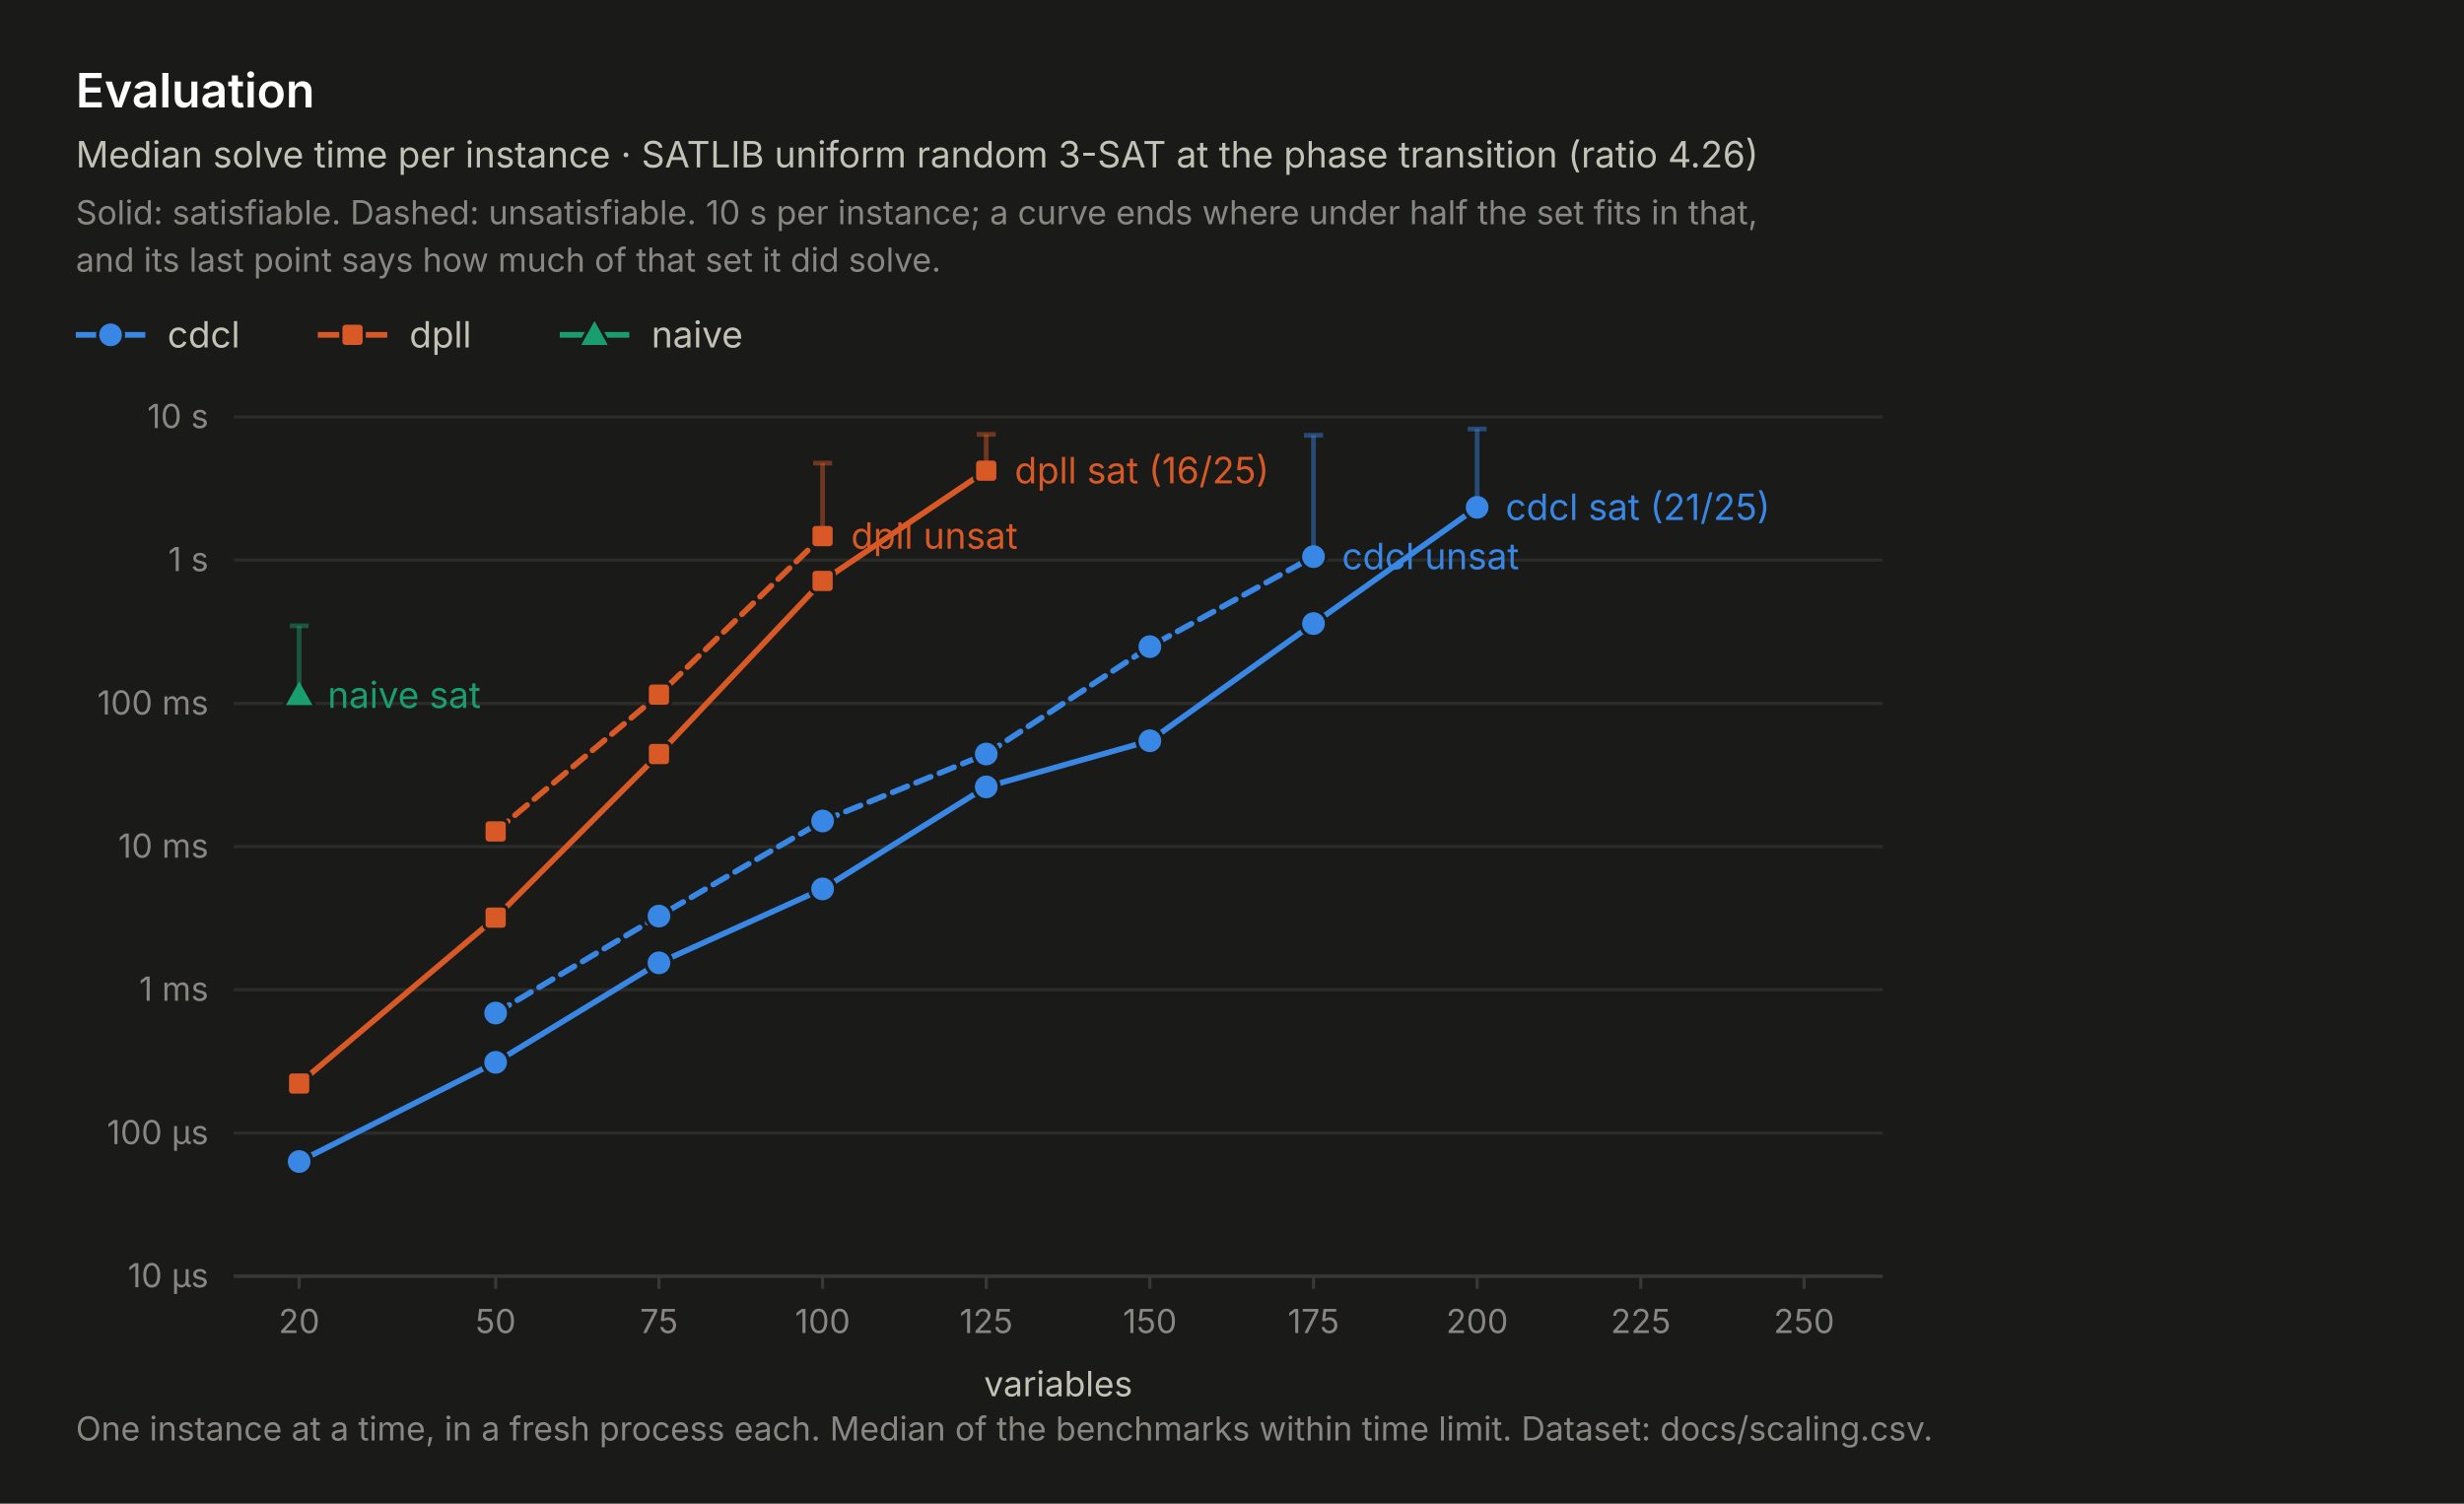
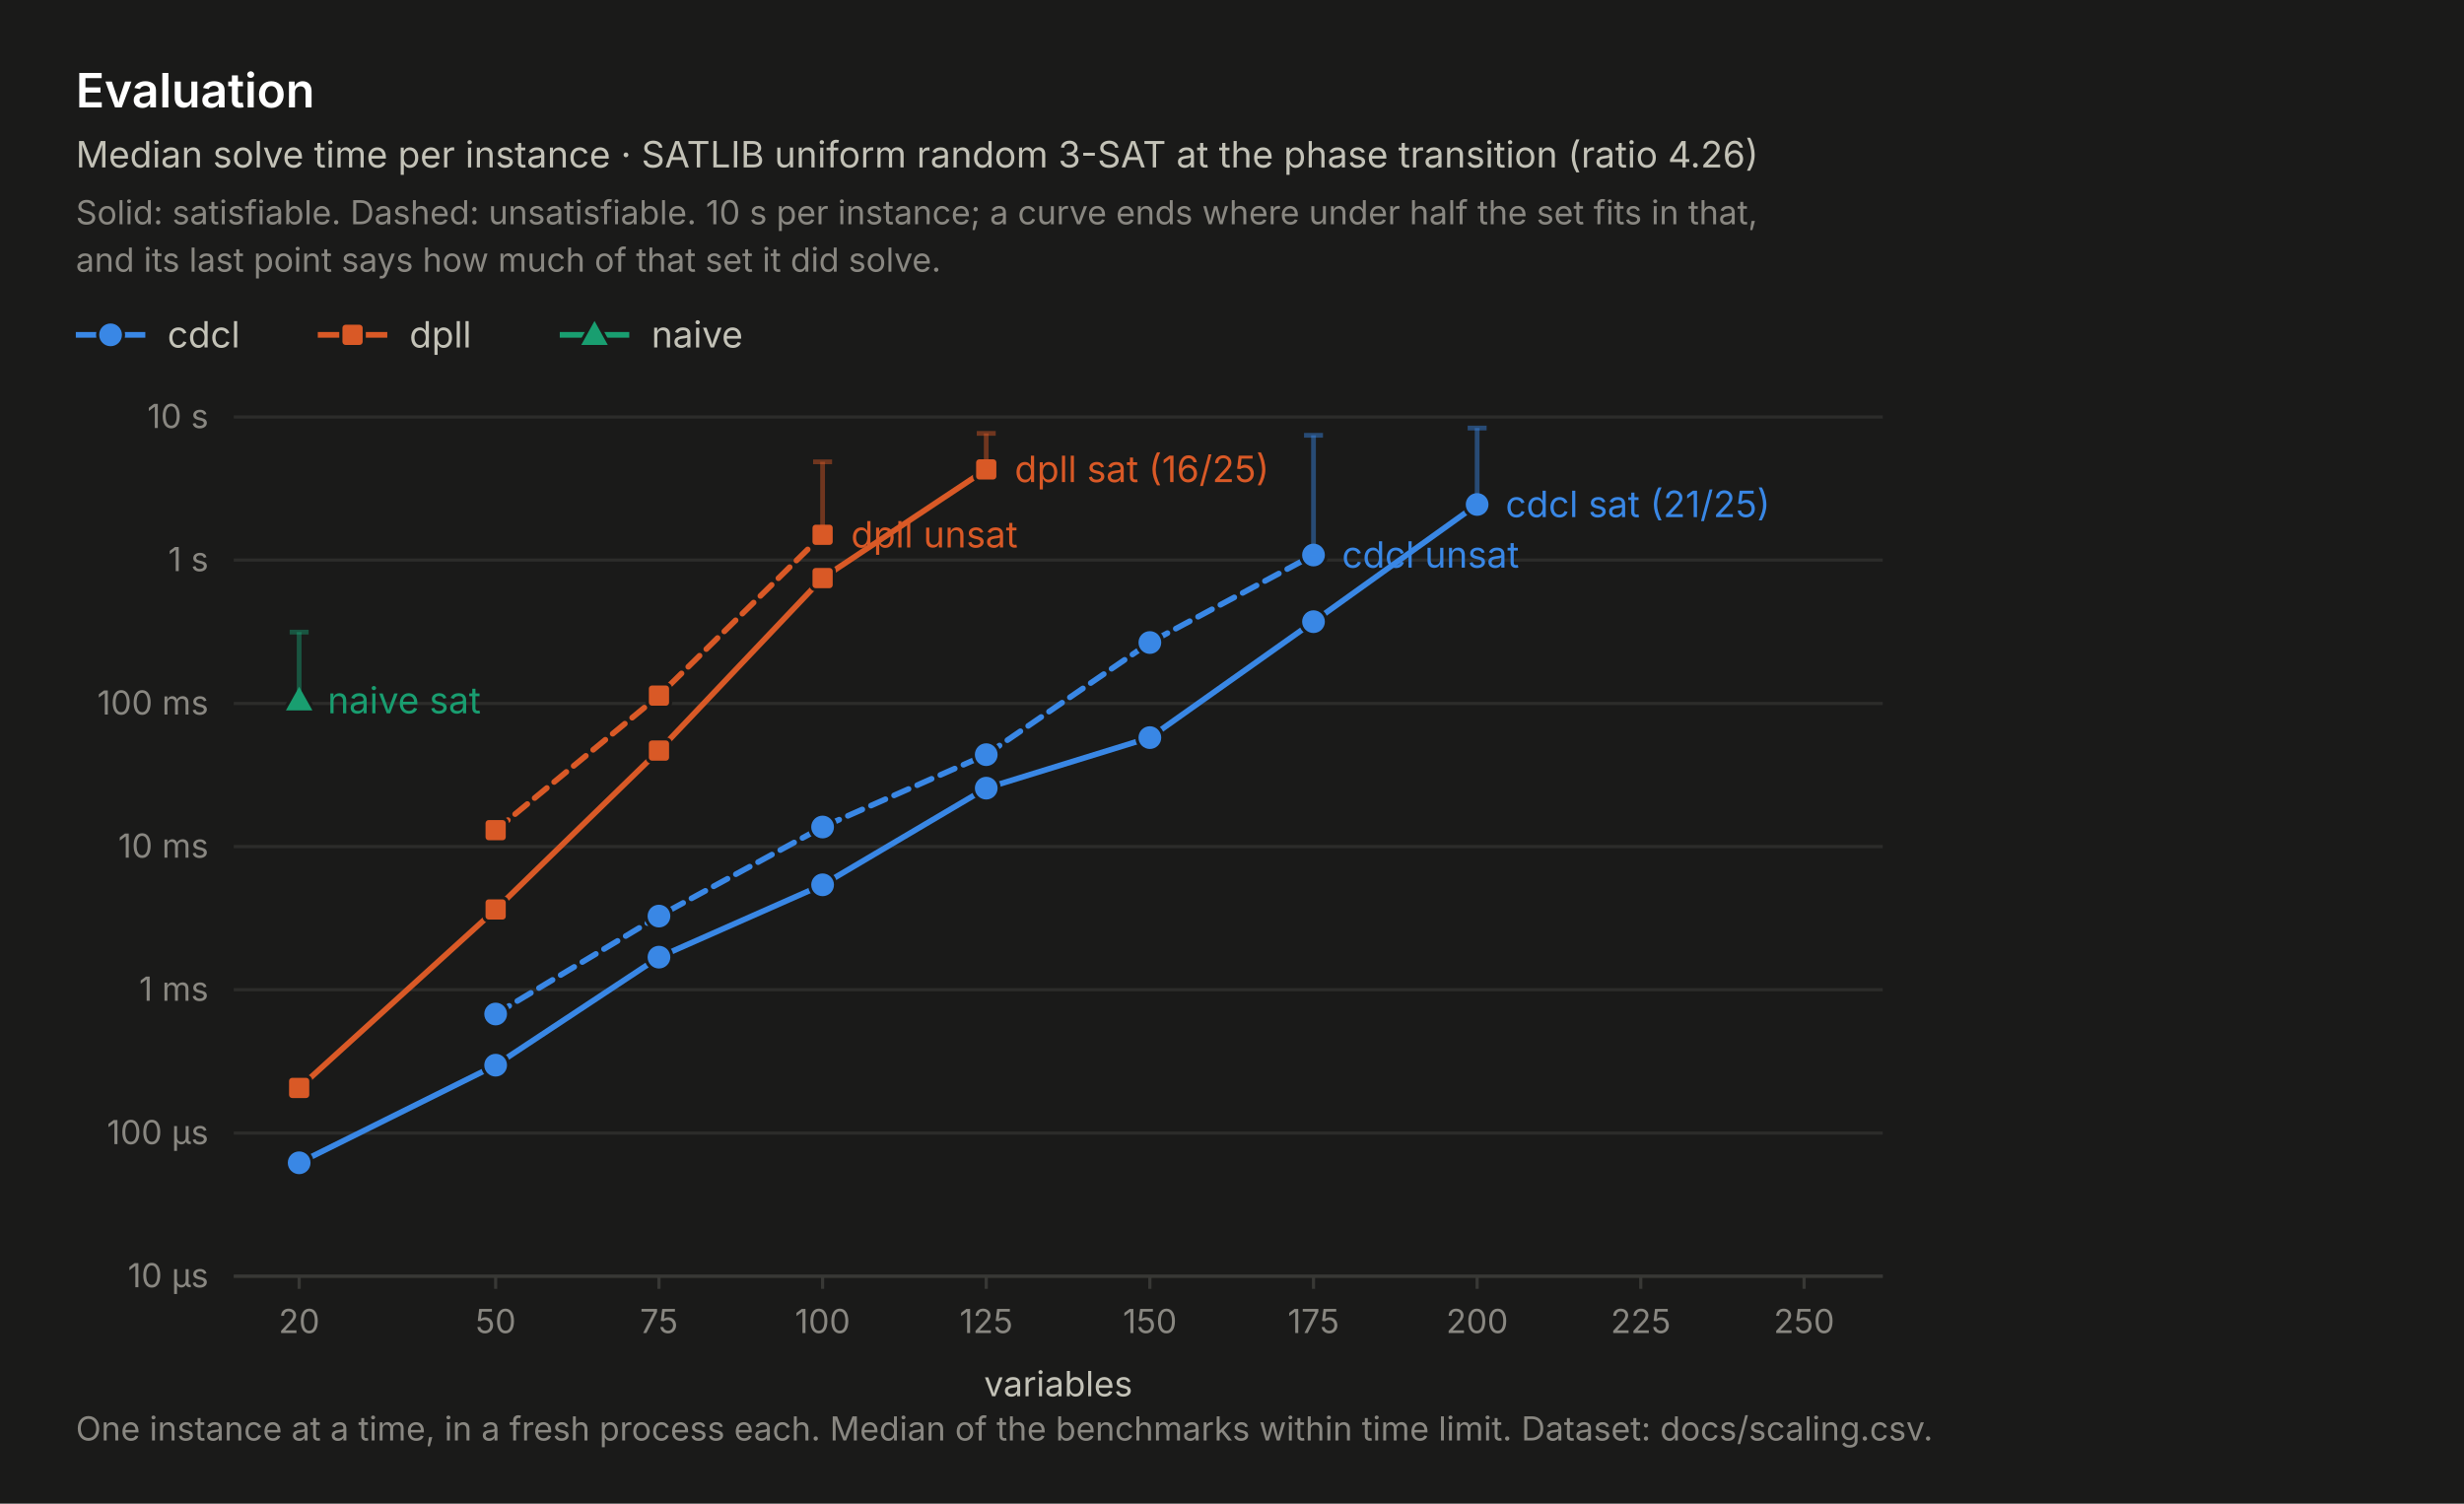
<svg xmlns="http://www.w3.org/2000/svg" viewBox="0 0 780 476" width="780" height="476" role="img" aria-labelledby="figTitle figDesc" font-family="system-ui, -apple-system, 'Segoe UI', sans-serif">
  <rect x="0" y="0" width="780" height="476" fill="#1a1a19" />
  <text x="24.0" y="34.0" fill="#ffffff" font-size="15" font-weight="600">Evaluation</text>
  <text x="24.0" y="53.0" fill="#c3c2b7" font-size="11.5">Median solve time per instance · SATLIB uniform random 3-SAT at the phase transition (ratio 4.26)</text>
  <text x="24.0" y="71.0" fill="#898781" font-size="10.5">Solid: satisfiable.  Dashed: unsatisfiable.  10 s per instance; a curve ends where under half the set fits in that,</text>
  <text x="24.0" y="86.0" fill="#898781" font-size="10.5">and its last point says how much of that set it did solve.</text>
  <line x1="24.0" y1="106" x2="46.0" y2="106" stroke="#3987e5" stroke-width="1.8" />
  <circle cx="35.0" cy="106.0" r="3.6" fill="none" stroke="#1a1a19" stroke-width="2" />
  <circle cx="35.0" cy="106.0" r="3.6" fill="#3987e5" />
  <text x="53.0" y="110.0" fill="#c3c2b7" font-size="11.5">cdcl</text>
  <line x1="100.6" y1="106" x2="122.6" y2="106" stroke="#d95926" stroke-width="1.8" />
  <rect x="108.4" y="102.8" width="6.4" height="6.4" rx="1" fill="none" stroke="#1a1a19" stroke-width="2" />
  <rect x="108.4" y="102.8" width="6.4" height="6.4" rx="1" fill="#d95926" />
  <text x="129.6" y="110.0" fill="#c3c2b7" font-size="11.5">dpll</text>
  <line x1="177.2" y1="106" x2="199.2" y2="106" stroke="#199e70" stroke-width="1.8" />
  <polygon points="188.2,101.6 192.4,109.2 184.0,109.2" fill="none" stroke="#1a1a19" stroke-width="2" />
  <polygon points="188.2,101.6 192.4,109.2 184.0,109.2" fill="#199e70" />
  <text x="206.2" y="110.0" fill="#c3c2b7" font-size="11.5">naive</text>
  <line x1="74.0" y1="404.0" x2="596.0" y2="404.0" stroke="#2c2c2a" stroke-width="1" />
  <text x="66.0" y="407.5" fill="#898781" font-size="10.5" text-anchor="end">10 µs</text>
  <line x1="74.0" y1="358.7" x2="596.0" y2="358.7" stroke="#2c2c2a" stroke-width="1" />
  <text x="66.0" y="362.2" fill="#898781" font-size="10.5" text-anchor="end">100 µs</text>
  <line x1="74.0" y1="313.3" x2="596.0" y2="313.3" stroke="#2c2c2a" stroke-width="1" />
  <text x="66.0" y="316.8" fill="#898781" font-size="10.5" text-anchor="end">1 ms</text>
  <line x1="74.0" y1="268.0" x2="596.0" y2="268.0" stroke="#2c2c2a" stroke-width="1" />
  <text x="66.0" y="271.5" fill="#898781" font-size="10.5" text-anchor="end">10 ms</text>
  <line x1="74.0" y1="222.7" x2="596.0" y2="222.7" stroke="#2c2c2a" stroke-width="1" />
  <text x="66.0" y="226.2" fill="#898781" font-size="10.5" text-anchor="end">100 ms</text>
  <line x1="74.0" y1="177.3" x2="596.0" y2="177.3" stroke="#2c2c2a" stroke-width="1" />
  <text x="66.0" y="180.8" fill="#898781" font-size="10.5" text-anchor="end">1 s</text>
  <line x1="74.0" y1="132.0" x2="596.0" y2="132.0" stroke="#2c2c2a" stroke-width="1" />
  <text x="66.0" y="135.5" fill="#898781" font-size="10.5" text-anchor="end">10 s</text>
  <line x1="94.7" y1="404.0" x2="94.7" y2="408.0" stroke="#383835" stroke-width="1" />
  <text x="94.7" y="422.0" fill="#898781" font-size="10.5" text-anchor="middle">20</text>
  <line x1="156.9" y1="404.0" x2="156.9" y2="408.0" stroke="#383835" stroke-width="1" />
  <text x="156.9" y="422.0" fill="#898781" font-size="10.5" text-anchor="middle">50</text>
  <line x1="208.6" y1="404.0" x2="208.6" y2="408.0" stroke="#383835" stroke-width="1" />
  <text x="208.6" y="422.0" fill="#898781" font-size="10.5" text-anchor="middle">75</text>
  <line x1="260.4" y1="404.0" x2="260.4" y2="408.0" stroke="#383835" stroke-width="1" />
  <text x="260.4" y="422.0" fill="#898781" font-size="10.5" text-anchor="middle">100</text>
  <line x1="312.2" y1="404.0" x2="312.2" y2="408.0" stroke="#383835" stroke-width="1" />
  <text x="312.2" y="422.0" fill="#898781" font-size="10.5" text-anchor="middle">125</text>
  <line x1="364.0" y1="404.0" x2="364.0" y2="408.0" stroke="#383835" stroke-width="1" />
  <text x="364.0" y="422.0" fill="#898781" font-size="10.5" text-anchor="middle">150</text>
  <line x1="415.8" y1="404.0" x2="415.8" y2="408.0" stroke="#383835" stroke-width="1" />
  <text x="415.8" y="422.0" fill="#898781" font-size="10.5" text-anchor="middle">175</text>
  <line x1="467.6" y1="404.0" x2="467.6" y2="408.0" stroke="#383835" stroke-width="1" />
  <text x="467.6" y="422.0" fill="#898781" font-size="10.5" text-anchor="middle">200</text>
  <line x1="519.4" y1="404.0" x2="519.4" y2="408.0" stroke="#383835" stroke-width="1" />
  <text x="519.4" y="422.0" fill="#898781" font-size="10.5" text-anchor="middle">225</text>
  <line x1="571.1" y1="404.0" x2="571.1" y2="408.0" stroke="#383835" stroke-width="1" />
  <text x="571.1" y="422.0" fill="#898781" font-size="10.5" text-anchor="middle">250</text>
  <line x1="74.0" y1="404.0" x2="596.0" y2="404.0" stroke="#383835" stroke-width="1" />
  <text x="335.0" y="442.0" fill="#c3c2b7" font-size="11" text-anchor="middle">variables</text>
-   <path d="M94.7 367.7 L156.9 336.3 L208.6 304.8 L260.4 281.4 L312.2 249.1 L364.0 234.5 L415.8 197.4 L467.6 160.6" fill="none" stroke="#3987e5" stroke-width="1.8" stroke-linecap="round" stroke-linejoin="round" />
-   <circle cx="94.7" cy="367.7" r="3.6" fill="none" stroke="#1a1a19" stroke-width="2" />
-   <circle cx="94.7" cy="367.7" r="3.6" fill="#3987e5" />
-   <circle cx="156.9" cy="336.3" r="3.6" fill="none" stroke="#1a1a19" stroke-width="2" />
-   <circle cx="156.9" cy="336.3" r="3.6" fill="#3987e5" />
-   <circle cx="208.6" cy="304.8" r="3.6" fill="none" stroke="#1a1a19" stroke-width="2" />
-   <circle cx="208.6" cy="304.8" r="3.6" fill="#3987e5" />
-   <circle cx="260.4" cy="281.4" r="3.6" fill="none" stroke="#1a1a19" stroke-width="2" />
-   <circle cx="260.4" cy="281.4" r="3.6" fill="#3987e5" />
-   <circle cx="312.2" cy="249.1" r="3.6" fill="none" stroke="#1a1a19" stroke-width="2" />
-   <circle cx="312.2" cy="249.1" r="3.6" fill="#3987e5" />
-   <circle cx="364.0" cy="234.5" r="3.6" fill="none" stroke="#1a1a19" stroke-width="2" />
-   <circle cx="364.0" cy="234.5" r="3.6" fill="#3987e5" />
-   <circle cx="415.8" cy="197.4" r="3.6" fill="none" stroke="#1a1a19" stroke-width="2" />
-   <circle cx="415.8" cy="197.4" r="3.6" fill="#3987e5" />
-   <circle cx="467.6" cy="160.6" r="3.6" fill="none" stroke="#1a1a19" stroke-width="2" />
-   <circle cx="467.6" cy="160.6" r="3.6" fill="#3987e5" />
-   <line x1="467.6" y1="160.6" x2="467.6" y2="135.8" stroke="#3987e5" stroke-width="1.5" opacity="0.45" />
-   <line x1="464.6" y1="135.8" x2="470.6" y2="135.8" stroke="#3987e5" stroke-width="1.5" opacity="0.45" />
-   <path d="M156.9 320.7 L208.6 290.0 L260.4 259.9 L312.2 238.7 L364.0 204.7 L415.8 176.2" fill="none" stroke="#3987e5" stroke-width="1.8" stroke-linecap="round" stroke-linejoin="round" stroke-dasharray="5 3" />
-   <circle cx="156.9" cy="320.7" r="3.6" fill="none" stroke="#1a1a19" stroke-width="2" />
-   <circle cx="156.9" cy="320.7" r="3.6" fill="#3987e5" />
+   <path d="M94.7 368.1 L156.9 337.2 L208.6 303.0 L260.4 280.1 L312.2 249.5 L364.0 233.5 L415.8 196.8 L467.6 159.7" fill="none" stroke="#3987e5" stroke-width="1.8" stroke-linecap="round" stroke-linejoin="round" />
+   <circle cx="94.7" cy="368.1" r="3.6" fill="none" stroke="#1a1a19" stroke-width="2" />
+   <circle cx="94.7" cy="368.1" r="3.6" fill="#3987e5" />
+   <circle cx="156.9" cy="337.2" r="3.6" fill="none" stroke="#1a1a19" stroke-width="2" />
+   <circle cx="156.9" cy="337.2" r="3.6" fill="#3987e5" />
+   <circle cx="208.6" cy="303.0" r="3.6" fill="none" stroke="#1a1a19" stroke-width="2" />
+   <circle cx="208.6" cy="303.0" r="3.6" fill="#3987e5" />
+   <circle cx="260.4" cy="280.1" r="3.6" fill="none" stroke="#1a1a19" stroke-width="2" />
+   <circle cx="260.4" cy="280.1" r="3.6" fill="#3987e5" />
+   <circle cx="312.2" cy="249.5" r="3.6" fill="none" stroke="#1a1a19" stroke-width="2" />
+   <circle cx="312.2" cy="249.5" r="3.6" fill="#3987e5" />
+   <circle cx="364.0" cy="233.5" r="3.6" fill="none" stroke="#1a1a19" stroke-width="2" />
+   <circle cx="364.0" cy="233.5" r="3.6" fill="#3987e5" />
+   <circle cx="415.8" cy="196.8" r="3.6" fill="none" stroke="#1a1a19" stroke-width="2" />
+   <circle cx="415.8" cy="196.8" r="3.6" fill="#3987e5" />
+   <circle cx="467.6" cy="159.7" r="3.6" fill="none" stroke="#1a1a19" stroke-width="2" />
+   <circle cx="467.6" cy="159.7" r="3.6" fill="#3987e5" />
+   <line x1="467.6" y1="159.7" x2="467.6" y2="135.5" stroke="#3987e5" stroke-width="1.5" opacity="0.45" />
+   <line x1="464.6" y1="135.5" x2="470.6" y2="135.5" stroke="#3987e5" stroke-width="1.5" opacity="0.45" />
+   <path d="M156.9 321.0 L208.6 290.0 L260.4 261.8 L312.2 238.9 L364.0 203.4 L415.8 175.7" fill="none" stroke="#3987e5" stroke-width="1.8" stroke-linecap="round" stroke-linejoin="round" stroke-dasharray="5 3" />
+   <circle cx="156.9" cy="321.0" r="3.6" fill="none" stroke="#1a1a19" stroke-width="2" />
+   <circle cx="156.9" cy="321.0" r="3.6" fill="#3987e5" />
  <circle cx="208.6" cy="290.0" r="3.6" fill="none" stroke="#1a1a19" stroke-width="2" />
  <circle cx="208.6" cy="290.0" r="3.6" fill="#3987e5" />
-   <circle cx="260.4" cy="259.9" r="3.6" fill="none" stroke="#1a1a19" stroke-width="2" />
-   <circle cx="260.4" cy="259.9" r="3.6" fill="#3987e5" />
-   <circle cx="312.2" cy="238.7" r="3.6" fill="none" stroke="#1a1a19" stroke-width="2" />
-   <circle cx="312.2" cy="238.7" r="3.6" fill="#3987e5" />
-   <circle cx="364.0" cy="204.7" r="3.6" fill="none" stroke="#1a1a19" stroke-width="2" />
-   <circle cx="364.0" cy="204.7" r="3.6" fill="#3987e5" />
-   <circle cx="415.8" cy="176.2" r="3.6" fill="none" stroke="#1a1a19" stroke-width="2" />
-   <circle cx="415.8" cy="176.2" r="3.6" fill="#3987e5" />
-   <line x1="415.8" y1="176.2" x2="415.8" y2="137.8" stroke="#3987e5" stroke-width="1.5" opacity="0.45" />
+   <circle cx="260.4" cy="261.8" r="3.6" fill="none" stroke="#1a1a19" stroke-width="2" />
+   <circle cx="260.4" cy="261.8" r="3.6" fill="#3987e5" />
+   <circle cx="312.2" cy="238.9" r="3.6" fill="none" stroke="#1a1a19" stroke-width="2" />
+   <circle cx="312.2" cy="238.9" r="3.6" fill="#3987e5" />
+   <circle cx="364.0" cy="203.4" r="3.6" fill="none" stroke="#1a1a19" stroke-width="2" />
+   <circle cx="364.0" cy="203.4" r="3.6" fill="#3987e5" />
+   <circle cx="415.8" cy="175.7" r="3.6" fill="none" stroke="#1a1a19" stroke-width="2" />
+   <circle cx="415.8" cy="175.7" r="3.6" fill="#3987e5" />
+   <line x1="415.8" y1="175.7" x2="415.8" y2="137.8" stroke="#3987e5" stroke-width="1.5" opacity="0.45" />
  <line x1="412.8" y1="137.8" x2="418.8" y2="137.8" stroke="#3987e5" stroke-width="1.5" opacity="0.45" />
-   <path d="M94.7 343.0 L156.9 290.5 L208.6 238.7 L260.4 183.9 L312.2 149.0" fill="none" stroke="#d95926" stroke-width="1.8" stroke-linecap="round" stroke-linejoin="round" />
-   <rect x="91.5" y="339.8" width="6.4" height="6.4" rx="1" fill="none" stroke="#1a1a19" stroke-width="2" />
-   <rect x="91.5" y="339.8" width="6.4" height="6.4" rx="1" fill="#d95926" />
-   <rect x="153.7" y="287.3" width="6.4" height="6.4" rx="1" fill="none" stroke="#1a1a19" stroke-width="2" />
-   <rect x="153.7" y="287.3" width="6.4" height="6.4" rx="1" fill="#d95926" />
-   <rect x="205.4" y="235.5" width="6.4" height="6.4" rx="1" fill="none" stroke="#1a1a19" stroke-width="2" />
-   <rect x="205.4" y="235.5" width="6.4" height="6.4" rx="1" fill="#d95926" />
-   <rect x="257.2" y="180.7" width="6.4" height="6.4" rx="1" fill="none" stroke="#1a1a19" stroke-width="2" />
-   <rect x="257.2" y="180.7" width="6.4" height="6.4" rx="1" fill="#d95926" />
-   <rect x="309.0" y="145.8" width="6.4" height="6.4" rx="1" fill="none" stroke="#1a1a19" stroke-width="2" />
-   <rect x="309.0" y="145.8" width="6.4" height="6.4" rx="1" fill="#d95926" />
-   <line x1="312.2" y1="149.0" x2="312.2" y2="137.5" stroke="#d95926" stroke-width="1.5" opacity="0.45" />
-   <line x1="309.2" y1="137.5" x2="315.2" y2="137.5" stroke="#d95926" stroke-width="1.5" opacity="0.45" />
-   <path d="M156.9 263.2 L208.6 219.9 L260.4 169.7" fill="none" stroke="#d95926" stroke-width="1.8" stroke-linecap="round" stroke-linejoin="round" stroke-dasharray="5 3" />
-   <rect x="153.7" y="260.0" width="6.4" height="6.4" rx="1" fill="none" stroke="#1a1a19" stroke-width="2" />
-   <rect x="153.7" y="260.0" width="6.4" height="6.4" rx="1" fill="#d95926" />
-   <rect x="205.4" y="216.7" width="6.4" height="6.4" rx="1" fill="none" stroke="#1a1a19" stroke-width="2" />
-   <rect x="205.4" y="216.7" width="6.4" height="6.4" rx="1" fill="#d95926" />
-   <rect x="257.2" y="166.5" width="6.4" height="6.4" rx="1" fill="none" stroke="#1a1a19" stroke-width="2" />
-   <rect x="257.2" y="166.5" width="6.4" height="6.4" rx="1" fill="#d95926" />
-   <line x1="260.4" y1="169.7" x2="260.4" y2="146.6" stroke="#d95926" stroke-width="1.5" opacity="0.45" />
-   <line x1="257.4" y1="146.6" x2="263.4" y2="146.6" stroke="#d95926" stroke-width="1.5" opacity="0.45" />
-   <path d="M94.7 220.1" fill="none" stroke="#199e70" stroke-width="1.8" stroke-linecap="round" stroke-linejoin="round" />
-   <polygon points="94.7,215.7 98.9,223.2 90.5,223.2" fill="none" stroke="#1a1a19" stroke-width="2" />
-   <polygon points="94.7,215.7 98.9,223.2 90.5,223.2" fill="#199e70" />
-   <line x1="94.7" y1="220.1" x2="94.7" y2="198.1" stroke="#199e70" stroke-width="1.5" opacity="0.45" />
-   <line x1="91.7" y1="198.1" x2="97.7" y2="198.1" stroke="#199e70" stroke-width="1.5" opacity="0.45" />
-   <text x="321.2" y="153.0" fill="#d95926" font-size="11.5">dpll sat (16/25)</text>
-   <text x="476.6" y="164.6" fill="#3987e5" font-size="11.5">cdcl sat (21/25)</text>
-   <text x="269.4" y="173.7" fill="#d95926" font-size="11.5">dpll unsat</text>
-   <text x="424.8" y="180.2" fill="#3987e5" font-size="11.5">cdcl unsat</text>
-   <text x="103.7" y="224.1" fill="#199e70" font-size="11.5">naive sat</text>
+   <path d="M94.7 344.4 L156.9 287.9 L208.6 237.6 L260.4 183.0 L312.2 148.6" fill="none" stroke="#d95926" stroke-width="1.8" stroke-linecap="round" stroke-linejoin="round" />
+   <rect x="91.5" y="341.2" width="6.4" height="6.4" rx="1" fill="none" stroke="#1a1a19" stroke-width="2" />
+   <rect x="91.5" y="341.2" width="6.4" height="6.4" rx="1" fill="#d95926" />
+   <rect x="153.7" y="284.7" width="6.4" height="6.4" rx="1" fill="none" stroke="#1a1a19" stroke-width="2" />
+   <rect x="153.7" y="284.7" width="6.4" height="6.4" rx="1" fill="#d95926" />
+   <rect x="205.4" y="234.4" width="6.4" height="6.4" rx="1" fill="none" stroke="#1a1a19" stroke-width="2" />
+   <rect x="205.4" y="234.4" width="6.4" height="6.4" rx="1" fill="#d95926" />
+   <rect x="257.2" y="179.8" width="6.4" height="6.4" rx="1" fill="none" stroke="#1a1a19" stroke-width="2" />
+   <rect x="257.2" y="179.8" width="6.4" height="6.4" rx="1" fill="#d95926" />
+   <rect x="309.0" y="145.4" width="6.4" height="6.4" rx="1" fill="none" stroke="#1a1a19" stroke-width="2" />
+   <rect x="309.0" y="145.4" width="6.4" height="6.4" rx="1" fill="#d95926" />
+   <line x1="312.2" y1="148.6" x2="312.2" y2="137.2" stroke="#d95926" stroke-width="1.5" opacity="0.45" />
+   <line x1="309.2" y1="137.2" x2="315.2" y2="137.2" stroke="#d95926" stroke-width="1.5" opacity="0.45" />
+   <path d="M156.9 262.8 L208.6 220.2 L260.4 169.3" fill="none" stroke="#d95926" stroke-width="1.8" stroke-linecap="round" stroke-linejoin="round" stroke-dasharray="5 3" />
+   <rect x="153.7" y="259.6" width="6.4" height="6.4" rx="1" fill="none" stroke="#1a1a19" stroke-width="2" />
+   <rect x="153.7" y="259.6" width="6.4" height="6.4" rx="1" fill="#d95926" />
+   <rect x="205.4" y="217.0" width="6.4" height="6.4" rx="1" fill="none" stroke="#1a1a19" stroke-width="2" />
+   <rect x="205.4" y="217.0" width="6.4" height="6.4" rx="1" fill="#d95926" />
+   <rect x="257.2" y="166.1" width="6.4" height="6.4" rx="1" fill="none" stroke="#1a1a19" stroke-width="2" />
+   <rect x="257.2" y="166.1" width="6.4" height="6.4" rx="1" fill="#d95926" />
+   <line x1="260.4" y1="169.3" x2="260.4" y2="146.2" stroke="#d95926" stroke-width="1.5" opacity="0.45" />
+   <line x1="257.4" y1="146.2" x2="263.4" y2="146.2" stroke="#d95926" stroke-width="1.5" opacity="0.45" />
+   <path d="M94.7 221.8" fill="none" stroke="#199e70" stroke-width="1.8" stroke-linecap="round" stroke-linejoin="round" />
+   <polygon points="94.7,217.4 98.9,224.9 90.5,224.9" fill="none" stroke="#1a1a19" stroke-width="2" />
+   <polygon points="94.7,217.4 98.9,224.9 90.5,224.9" fill="#199e70" />
+   <line x1="94.7" y1="221.8" x2="94.7" y2="200.1" stroke="#199e70" stroke-width="1.5" opacity="0.45" />
+   <line x1="91.7" y1="200.1" x2="97.7" y2="200.1" stroke="#199e70" stroke-width="1.5" opacity="0.45" />
+   <text x="321.2" y="152.6" fill="#d95926" font-size="11.5">dpll sat (16/25)</text>
+   <text x="476.6" y="163.7" fill="#3987e5" font-size="11.5">cdcl sat (21/25)</text>
+   <text x="269.4" y="173.3" fill="#d95926" font-size="11.5">dpll unsat</text>
+   <text x="424.8" y="179.7" fill="#3987e5" font-size="11.5">cdcl unsat</text>
+   <text x="103.7" y="225.8" fill="#199e70" font-size="11.5">naive sat</text>
  <text x="24.0" y="456.0" fill="#898781" font-size="10.5">One instance at a time, in a fresh process each. Median of the benchmarks within time limit. Dataset: docs/scaling.csv.</text>
</svg>
